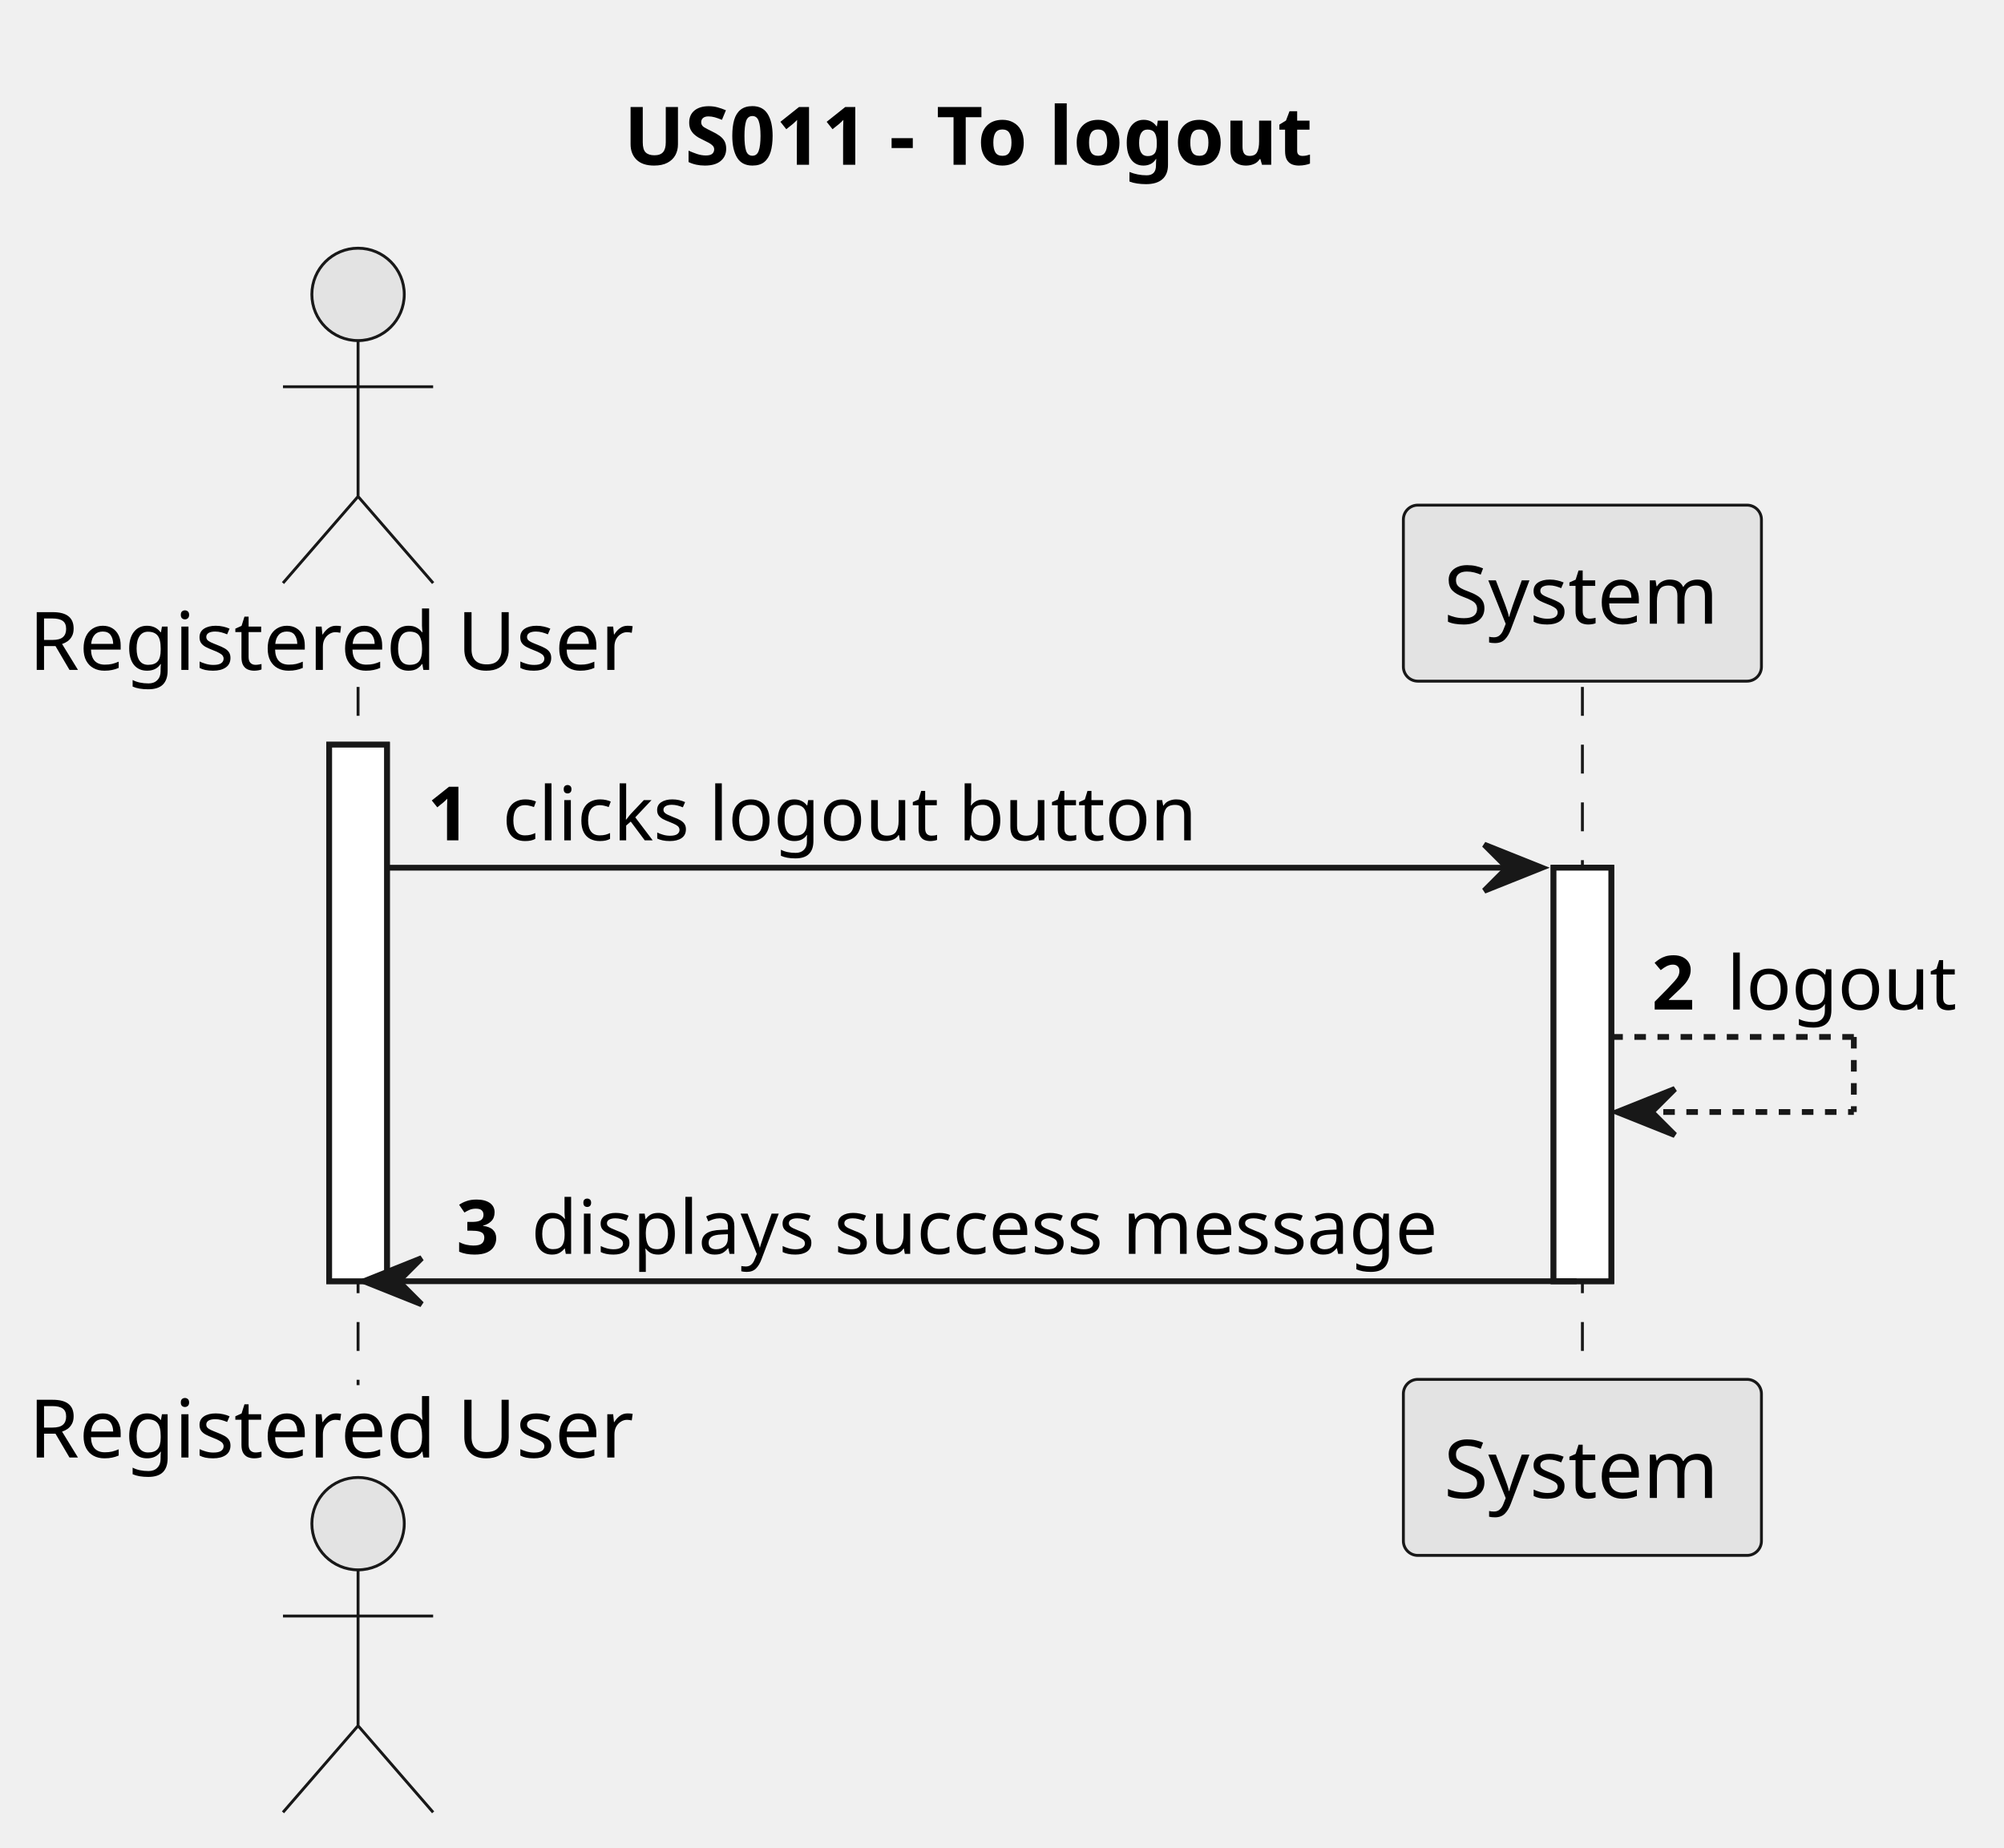
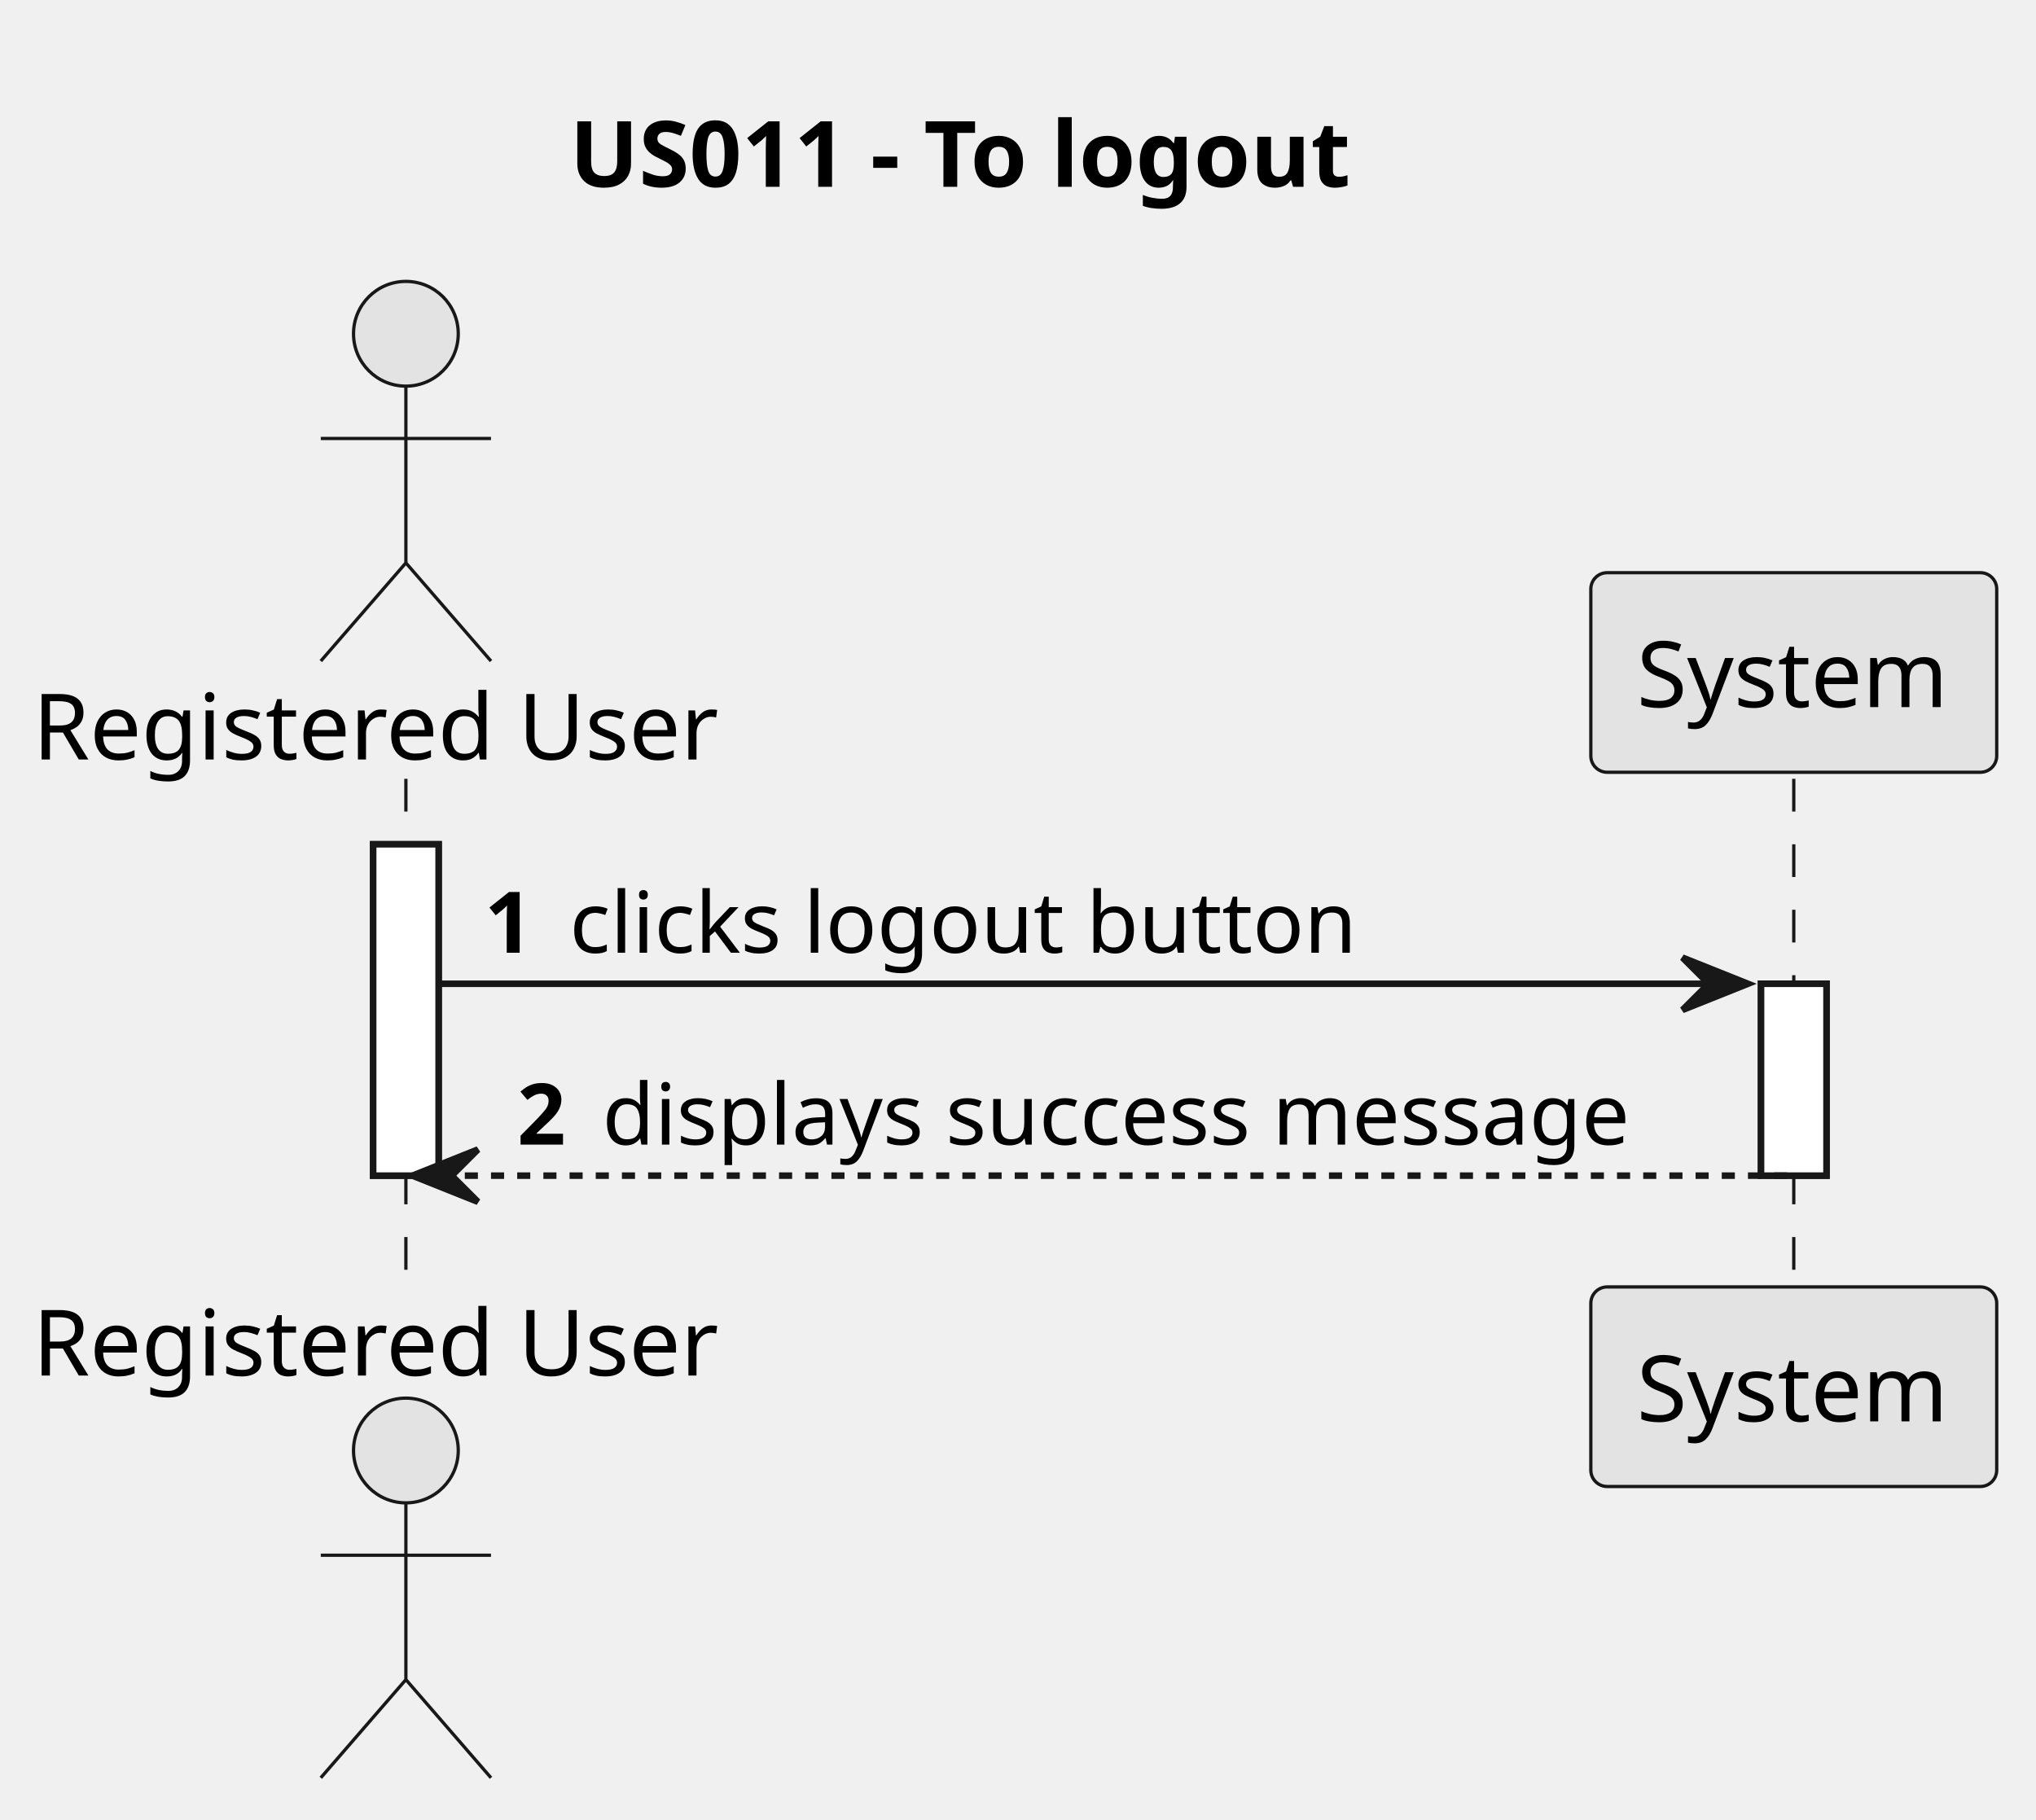
- <svg xmlns="http://www.w3.org/2000/svg" contentStyleType="text/css" height="320px" preserveAspectRatio="none" style="width:347px;height:320px;background:#FFFFFF;" version="1.1" viewBox="0 0 347 320" width="347px" zoomAndPan="magnify">
+ <svg xmlns="http://www.w3.org/2000/svg" contentStyleType="text/css" height="278px" preserveAspectRatio="none" style="width:311px;height:278px;background:#FFFFFF;" version="1.1" viewBox="0 0 311 278" width="311px" zoomAndPan="magnify">
  <defs />
  <g>
-     <text fill="#000000" font-family="sans-serif" font-size="14" font-weight="bold" lengthAdjust="spacing" textLength="135" x="108" y="28.535">US011 - To logout</text>
-     <rect fill="#FFFFFF" height="92.932" style="stroke:#181818;stroke-width:1.0;" width="10" x="57" y="128.977" />
-     <rect fill="#FFFFFF" height="71.621" style="stroke:#181818;stroke-width:1.0;" width="10" x="269" y="150.287" />
-     <line style="stroke:#181818;stroke-width:0.5;stroke-dasharray:5.0,5.0;" x1="62" x2="62" y1="118.977" y2="239.908" />
-     <line style="stroke:#181818;stroke-width:0.5;stroke-dasharray:5.0,5.0;" x1="274" x2="274" y1="118.977" y2="239.908" />
+     <text fill="#000000" font-family="sans-serif" font-size="14" font-weight="bold" lengthAdjust="spacing" textLength="135" x="87" y="28.535">US011 - To logout</text>
+     <rect fill="#FFFFFF" height="50.621" style="stroke:#181818;stroke-width:1.0;" width="10" x="57" y="128.977" />
+     <rect fill="#FFFFFF" height="29.311" style="stroke:#181818;stroke-width:1.0;" width="10" x="269" y="150.287" />
+     <line style="stroke:#181818;stroke-width:0.5;stroke-dasharray:5.0,5.0;" x1="62" x2="62" y1="118.977" y2="197.598" />
+     <line style="stroke:#181818;stroke-width:0.5;stroke-dasharray:5.0,5.0;" x1="274" x2="274" y1="118.977" y2="197.598" />
    <text fill="#000000" font-family="sans-serif" font-size="14" lengthAdjust="spacing" textLength="108" x="5" y="116.023">Registered User</text>
    <ellipse cx="62" cy="50.988" fill="#E3E3E3" rx="8" ry="8" style="stroke:#181818;stroke-width:0.5;" />
    <path d="M62,58.988 L62,85.988 M49,66.988 L75,66.988 M62,85.988 L49,100.988 M62,85.988 L75,100.988 " fill="none" style="stroke:#181818;stroke-width:0.5;" />
-     <text fill="#000000" font-family="sans-serif" font-size="14" lengthAdjust="spacing" textLength="108" x="5" y="252.443">Registered User</text>
-     <ellipse cx="62" cy="263.897" fill="#E3E3E3" rx="8" ry="8" style="stroke:#181818;stroke-width:0.5;" />
-     <path d="M62,271.897 L62,298.897 M49,279.897 L75,279.897 M62,298.897 L49,313.897 M62,298.897 L75,313.897 " fill="none" style="stroke:#181818;stroke-width:0.5;" />
+     <text fill="#000000" font-family="sans-serif" font-size="14" lengthAdjust="spacing" textLength="108" x="5" y="210.133">Registered User</text>
+     <ellipse cx="62" cy="221.586" fill="#E3E3E3" rx="8" ry="8" style="stroke:#181818;stroke-width:0.5;" />
+     <path d="M62,229.586 L62,256.586 M49,237.586 L75,237.586 M62,256.586 L49,271.586 M62,256.586 L75,271.586 " fill="none" style="stroke:#181818;stroke-width:0.5;" />
    <rect fill="#E3E3E3" height="30.488" rx="2.5" ry="2.5" style="stroke:#181818;stroke-width:0.5;" width="62" x="243" y="87.488" />
    <text fill="#000000" font-family="sans-serif" font-size="14" lengthAdjust="spacing" textLength="48" x="250" y="108.023">System</text>
-     <rect fill="#E3E3E3" height="30.488" rx="2.5" ry="2.5" style="stroke:#181818;stroke-width:0.5;" width="62" x="243" y="238.908" />
-     <text fill="#000000" font-family="sans-serif" font-size="14" lengthAdjust="spacing" textLength="48" x="250" y="259.443">System</text>
-     <rect fill="#FFFFFF" height="92.932" style="stroke:#181818;stroke-width:1.0;" width="10" x="57" y="128.977" />
-     <rect fill="#FFFFFF" height="71.621" style="stroke:#181818;stroke-width:1.0;" width="10" x="269" y="150.287" />
+     <rect fill="#E3E3E3" height="30.488" rx="2.5" ry="2.5" style="stroke:#181818;stroke-width:0.5;" width="62" x="243" y="196.598" />
+     <text fill="#000000" font-family="sans-serif" font-size="14" lengthAdjust="spacing" textLength="48" x="250" y="217.133">System</text>
+     <rect fill="#FFFFFF" height="50.621" style="stroke:#181818;stroke-width:1.0;" width="10" x="57" y="128.977" />
+     <rect fill="#FFFFFF" height="29.311" style="stroke:#181818;stroke-width:1.0;" width="10" x="269" y="150.287" />
    <polygon fill="#181818" points="257,146.287,267,150.287,257,154.287,261,150.287" style="stroke:#181818;stroke-width:1.0;" />
    <line style="stroke:#181818;stroke-width:1.0;" x1="67" x2="263" y1="150.287" y2="150.287" />
    <text fill="#000000" font-family="sans-serif" font-size="13" font-weight="bold" lengthAdjust="spacing" textLength="9" x="74" y="145.545">1</text>
    <text fill="#000000" font-family="sans-serif" font-size="13" lengthAdjust="spacing" textLength="128" x="87" y="145.545">clicks logout button</text>
-     <line style="stroke:#181818;stroke-width:1.0;stroke-dasharray:2.0,2.0;" x1="279" x2="321" y1="179.598" y2="179.598" />
-     <line style="stroke:#181818;stroke-width:1.0;stroke-dasharray:2.0,2.0;" x1="321" x2="321" y1="179.598" y2="192.598" />
-     <line style="stroke:#181818;stroke-width:1.0;stroke-dasharray:2.0,2.0;" x1="280" x2="321" y1="192.598" y2="192.598" />
-     <polygon fill="#181818" points="290,188.598,280,192.598,290,196.598,286,192.598" style="stroke:#181818;stroke-width:1.0;" />
-     <text fill="#000000" font-family="sans-serif" font-size="13" font-weight="bold" lengthAdjust="spacing" textLength="9" x="286" y="174.856">2</text>
-     <text fill="#000000" font-family="sans-serif" font-size="13" lengthAdjust="spacing" textLength="41" x="299" y="174.856">logout</text>
-     <polygon fill="#181818" points="73,217.908,63,221.908,73,225.908,69,221.908" style="stroke:#181818;stroke-width:1.0;" />
-     <line style="stroke:#181818;stroke-width:1.0;" x1="67" x2="273" y1="221.908" y2="221.908" />
-     <text fill="#000000" font-family="sans-serif" font-size="13" font-weight="bold" lengthAdjust="spacing" textLength="9" x="79" y="217.166">3</text>
-     <text fill="#000000" font-family="sans-serif" font-size="13" lengthAdjust="spacing" textLength="165" x="92" y="217.166">displays success message</text>
+     <polygon fill="#181818" points="73,175.598,63,179.598,73,183.598,69,179.598" style="stroke:#181818;stroke-width:1.0;" />
+     <line style="stroke:#181818;stroke-width:1.0;stroke-dasharray:2.0,2.0;" x1="67" x2="273" y1="179.598" y2="179.598" />
+     <text fill="#000000" font-family="sans-serif" font-size="13" font-weight="bold" lengthAdjust="spacing" textLength="9" x="79" y="174.856">2</text>
+     <text fill="#000000" font-family="sans-serif" font-size="13" lengthAdjust="spacing" textLength="165" x="92" y="174.856">displays success message</text>
  </g>
</svg>
